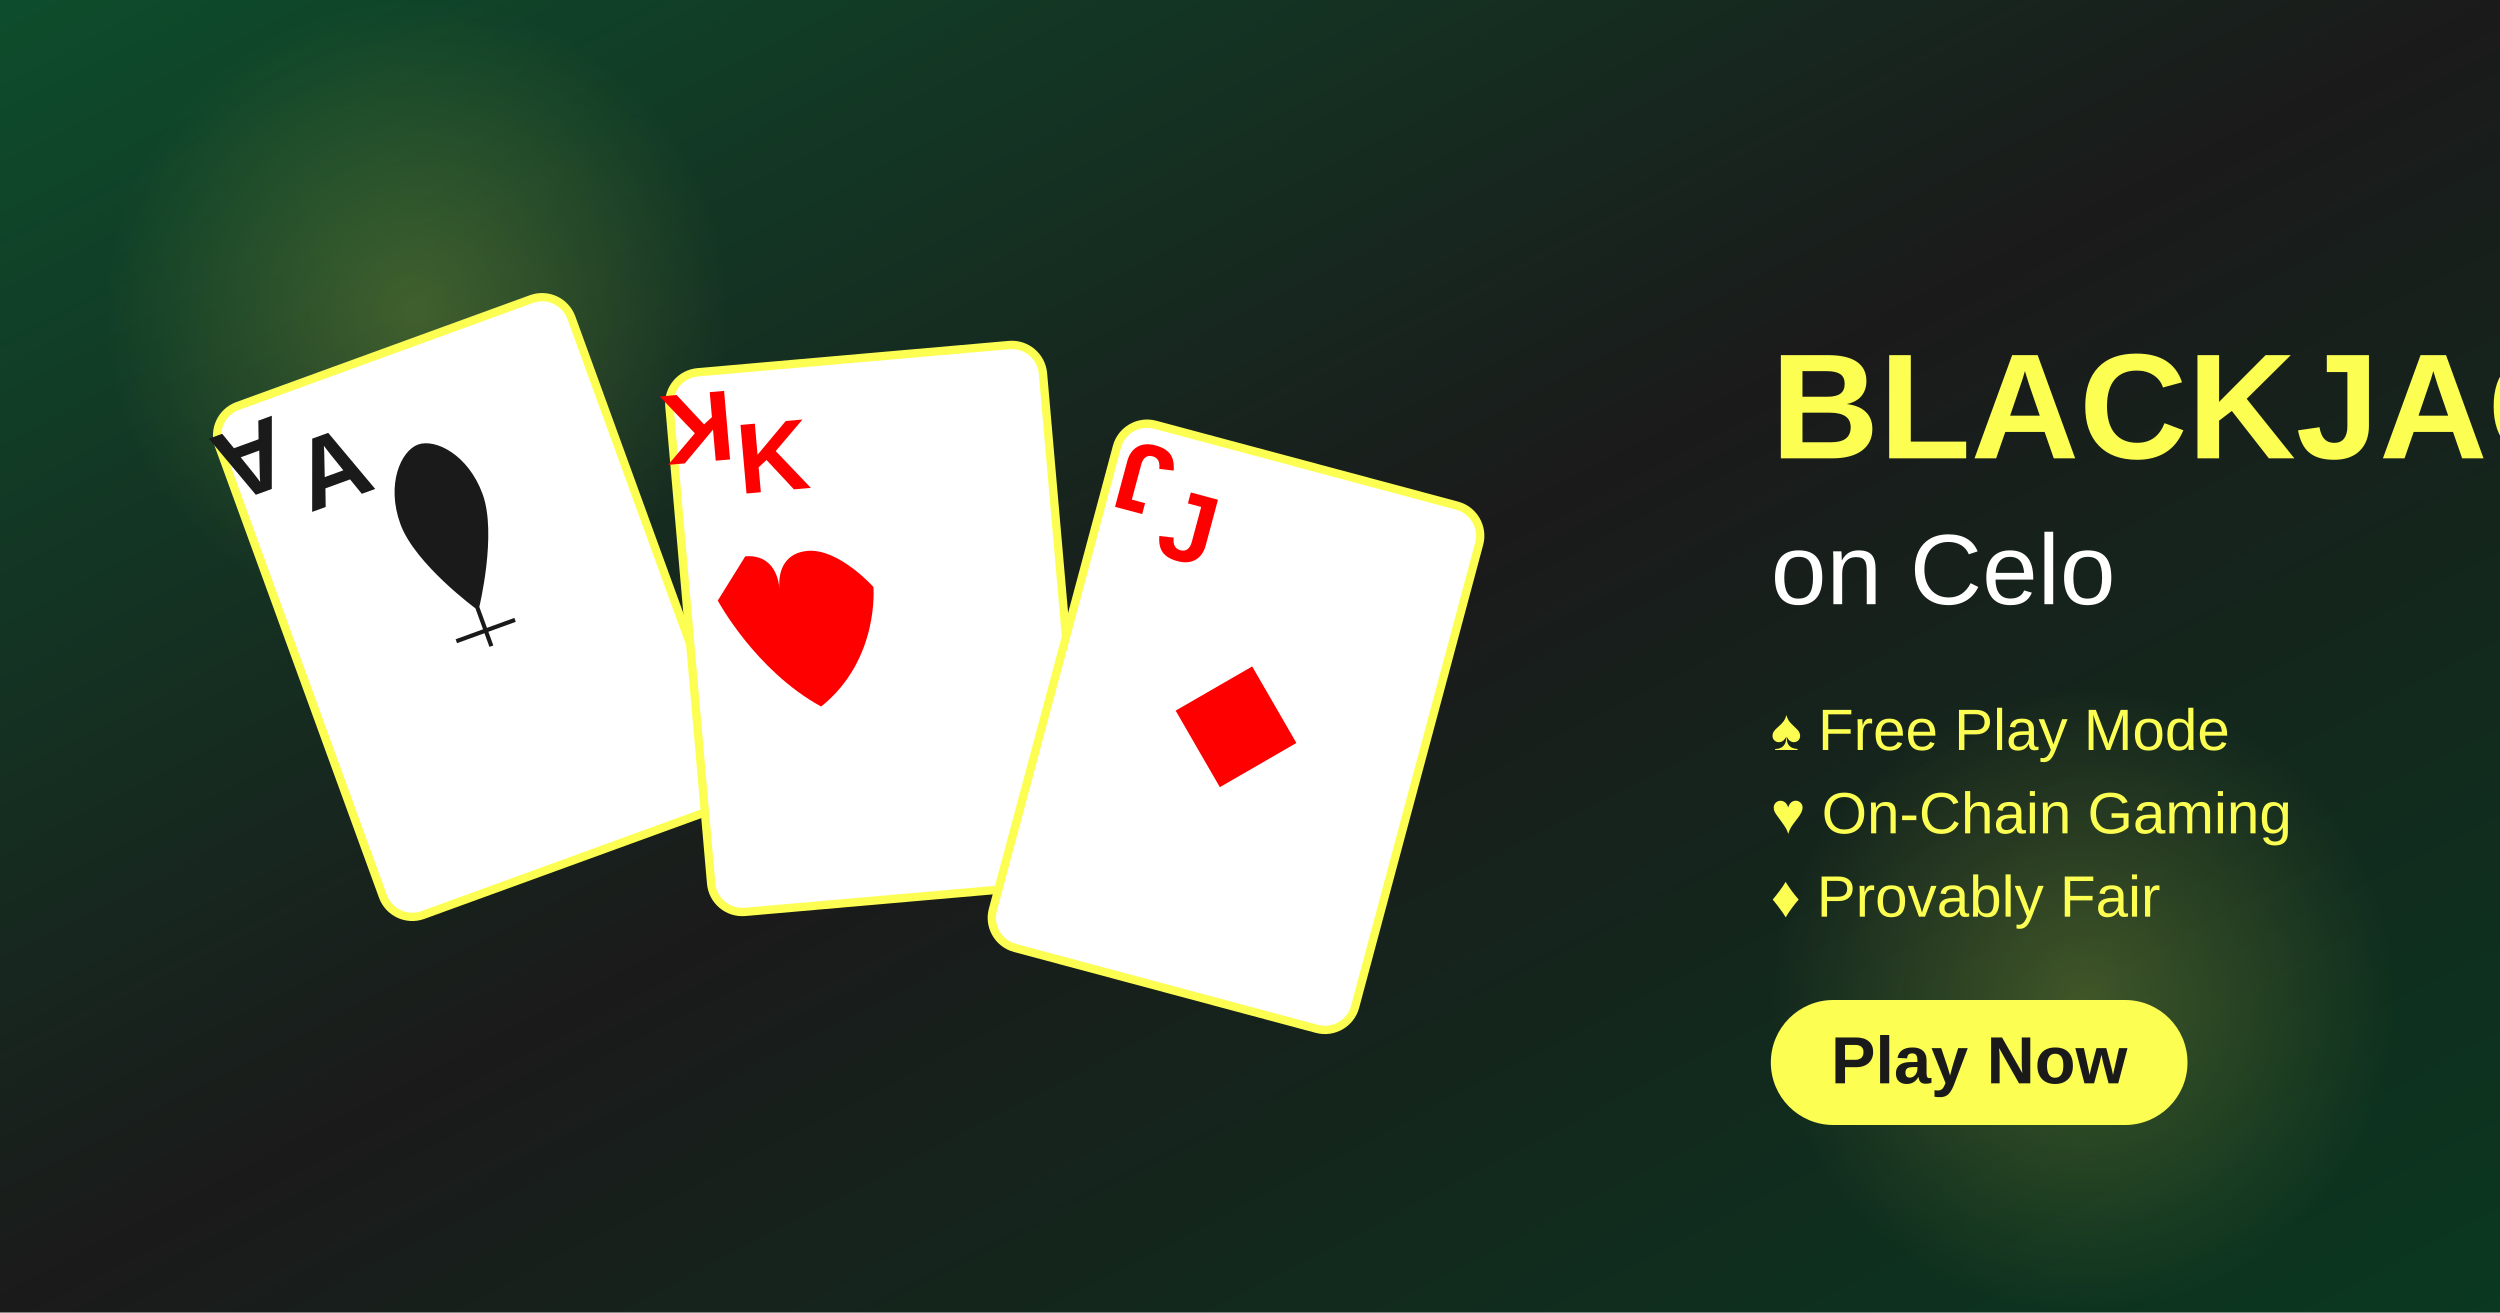
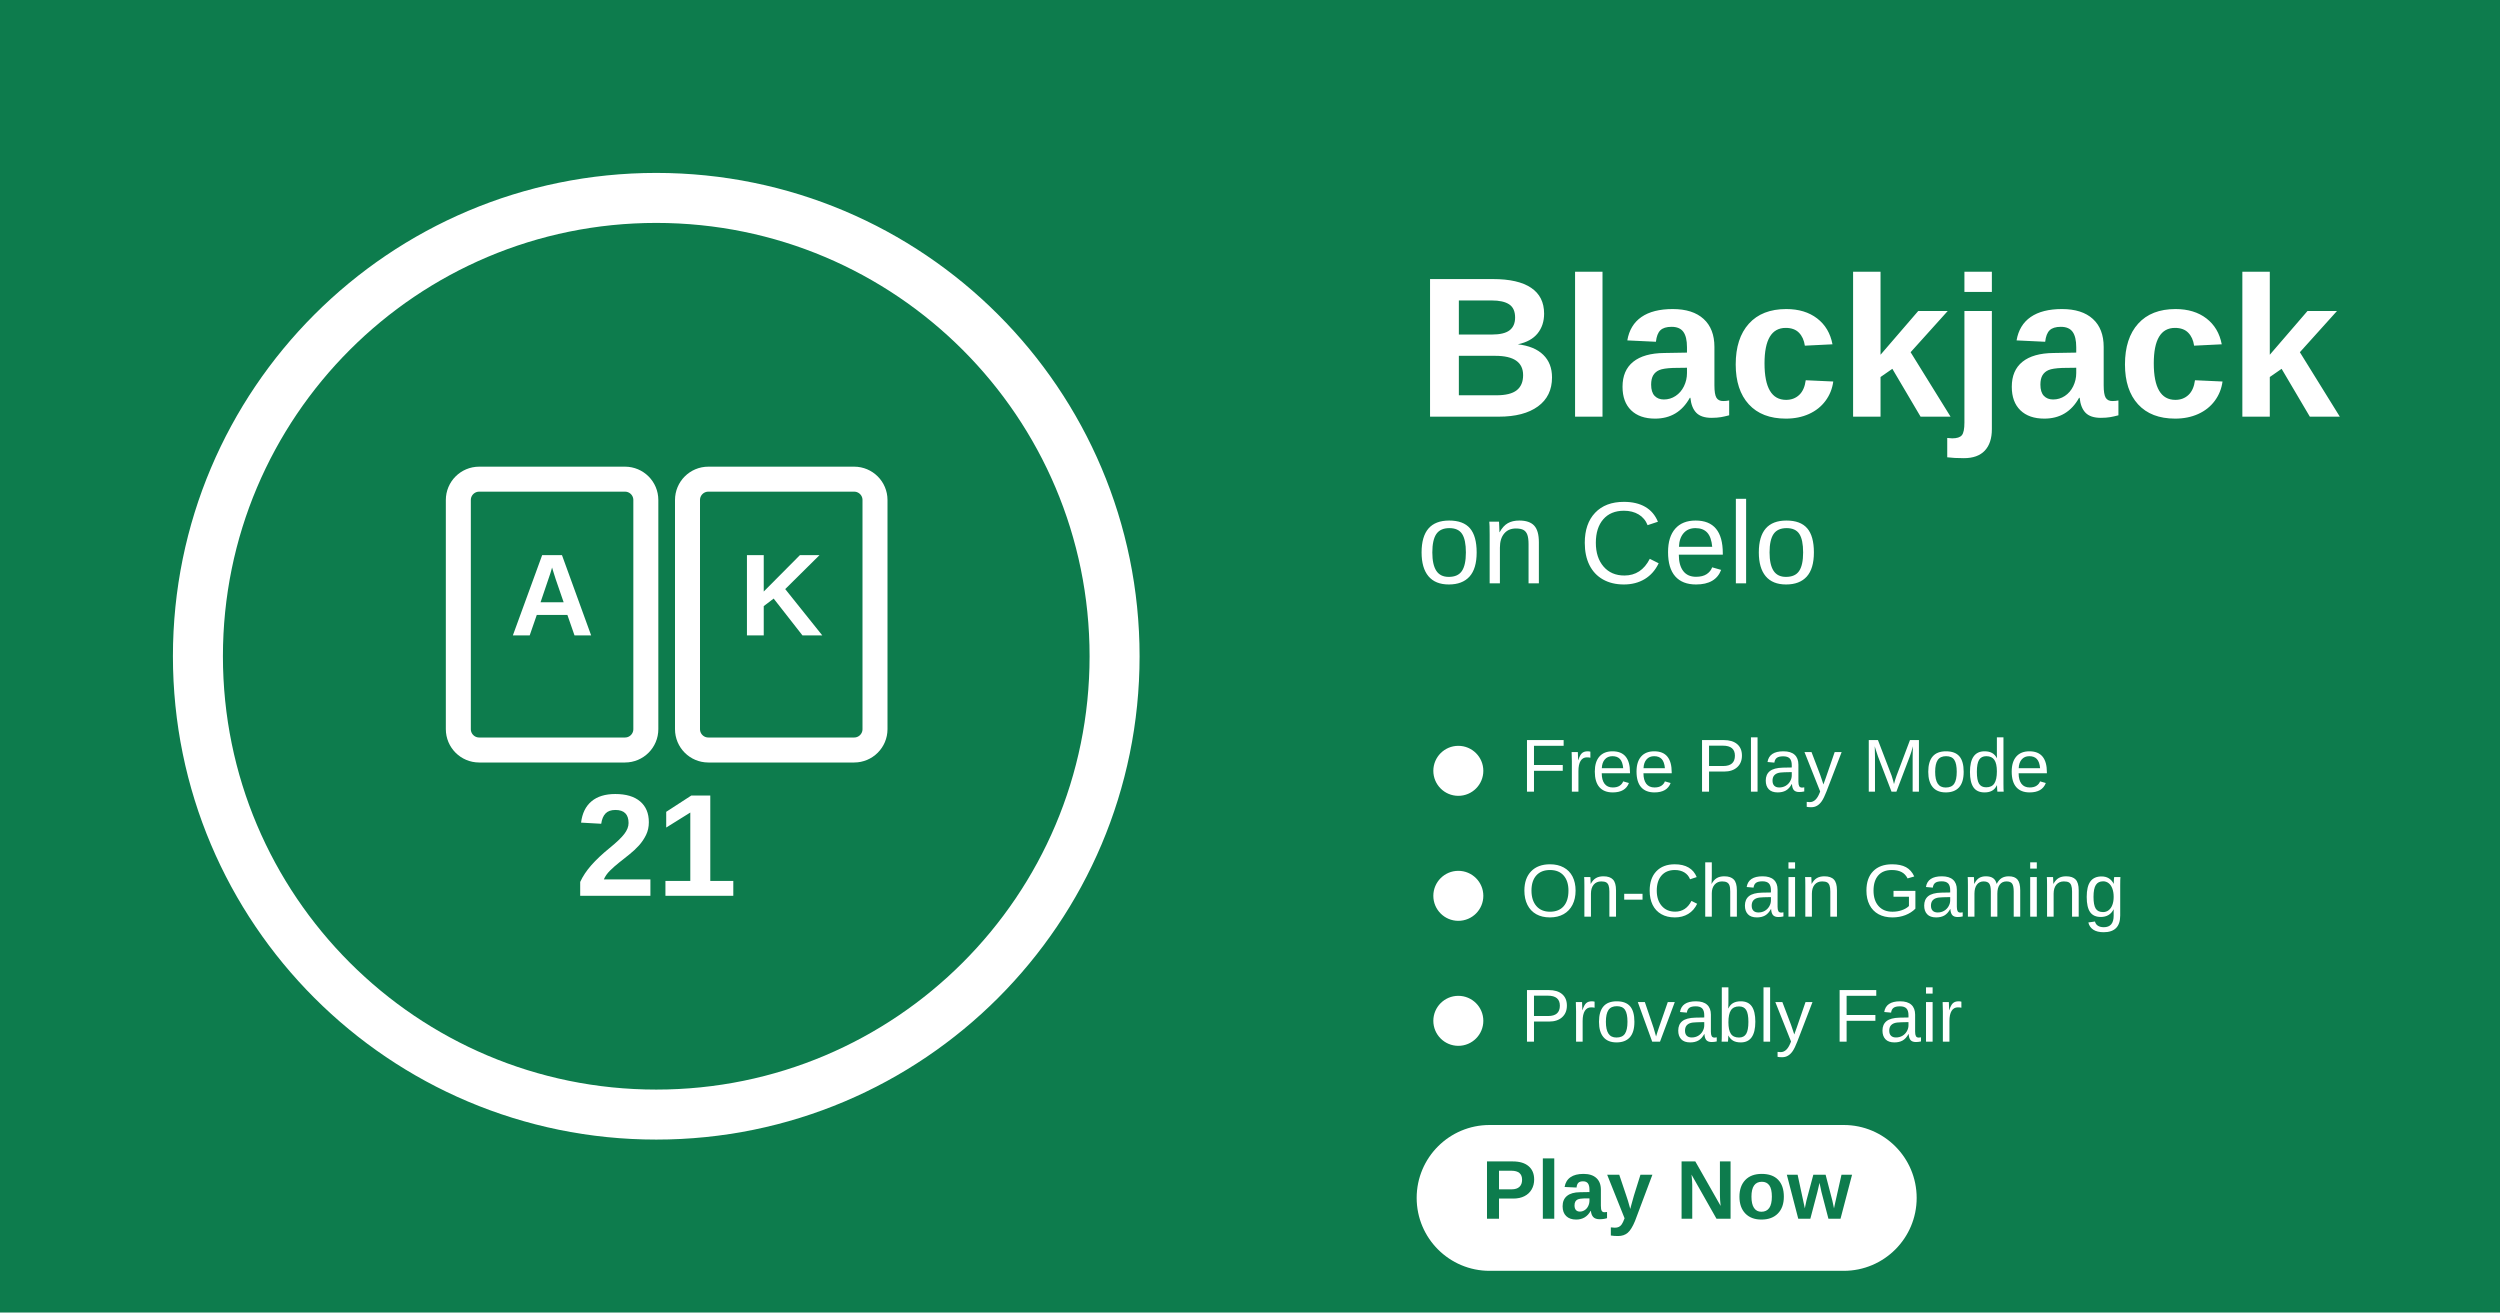
<svg xmlns="http://www.w3.org/2000/svg" width="1200" height="630" viewBox="0 0 1200 630" fill="none">
-   <rect width="1200" height="630" fill="url(#bgGradient)" />
-   <circle cx="200" cy="150" r="150" fill="url(#glow1)" opacity="0.2" />
-   <circle cx="1000" cy="480" r="150" fill="url(#glow2)" opacity="0.2" />
-   <g transform="translate(100, 200) rotate(-20)">
-     <rect width="180" height="260" rx="15" fill="white" stroke="#FCFF52" stroke-width="4" />
-     <text x="30" y="60" font-family="Arial, sans-serif" font-size="48" font-weight="bold" fill="#1A1A1A">A</text>
-     <path d="M90 130 C90 130, 70 100, 70 80 C70 60, 82 48, 90 48 C98 48, 110 60, 110 80 C110 100, 90 130, 90 130 Z M90 130 L90 150 M75 142 L105 142" fill="#1A1A1A" stroke="#1A1A1A" stroke-width="2" />
-     <text x="150" y="250" font-family="Arial, sans-serif" font-size="48" font-weight="bold" fill="#1A1A1A" transform="rotate(180 90 130)">A</text>
-   </g>
-   <g transform="translate(320, 180) rotate(-5)">
-     <rect width="180" height="260" rx="15" fill="white" stroke="#FCFF52" stroke-width="4" />
-     <text x="30" y="60" font-family="Arial, sans-serif" font-size="48" font-weight="bold" fill="#FF0000">K</text>
-     <path d="M90 110 C90 110, 75 90, 60 90 C50 90, 45 97, 45 107 C45 97, 40 90, 30 90 C15 110, 15 110, 15 110 C15 110, 30 145, 60 165 C90 145, 90 110, 90 110 Z" fill="#FF0000" />
-     <text x="150" y="250" font-family="Arial, sans-serif" font-size="48" font-weight="bold" fill="#FF0000" transform="rotate(180 90 130)">K</text>
-   </g>
-   <g transform="translate(540, 200) rotate(15)">
-     <rect width="180" height="260" rx="15" fill="white" stroke="#FCFF52" stroke-width="4" />
-     <text x="30" y="60" font-family="Arial, sans-serif" font-size="48" font-weight="bold" fill="#FF0000">J</text>
-     <path d="M90 100 L60 130 L90 160 L120 130 Z" fill="#FF0000" />
-     <text x="150" y="250" font-family="Arial, sans-serif" font-size="48" font-weight="bold" fill="#FF0000" transform="rotate(180 90 130)">J</text>
-   </g>
-   <text x="850" y="220" font-family="Arial, sans-serif" font-size="72" font-weight="bold" fill="#FCFF52">
-     BLACKJACK
-   </text>
-   <text x="850" y="290" font-family="Arial, sans-serif" font-size="48" font-weight="normal" fill="white">
-     on Celo
-   </text>
-   <text x="850" y="360" font-family="Arial, sans-serif" font-size="28" fill="#FCFF52">
-     ♠ Free Play Mode
-   </text>
-   <text x="850" y="400" font-family="Arial, sans-serif" font-size="28" fill="#FCFF52">
-     ♥ On-Chain Gaming
-   </text>
-   <text x="850" y="440" font-family="Arial, sans-serif" font-size="28" fill="#FCFF52">
-     ♦ Provably Fair
-   </text>
-   <rect x="850" y="480" width="200" height="60" rx="30" fill="#FCFF52" />
-   <text x="950" y="520" font-family="Arial, sans-serif" font-size="32" font-weight="bold" fill="#1A1A1A" text-anchor="middle">
-     Play Now
-   </text>
-   <defs>
-     <linearGradient id="bgGradient" x1="0%" y1="0%" x2="100%" y2="100%">
-       <stop offset="0%" style="stop-color:#0D4D2C;stop-opacity:1" />
-       <stop offset="50%" style="stop-color:#1A1A1A;stop-opacity:1" />
-       <stop offset="100%" style="stop-color:#0A3820;stop-opacity:1" />
-     </linearGradient>
-     <radialGradient id="glow1">
-       <stop offset="0%" style="stop-color:#FCFF52;stop-opacity:1" />
-       <stop offset="100%" style="stop-color:#FCFF52;stop-opacity:0" />
-     </radialGradient>
-     <radialGradient id="glow2">
-       <stop offset="0%" style="stop-color:#FCFF52;stop-opacity:1" />
-       <stop offset="100%" style="stop-color:#FCFF52;stop-opacity:0" />
-     </radialGradient>
-   </defs>
+   <rect width="1200" height="630" fill="#0D7C4D" />
+   <circle cx="315" cy="315" r="220" stroke="white" stroke-width="24" fill="none" />
+   <rect x="220" y="230" width="90" height="130" rx="10" stroke="white" stroke-width="12" fill="none" />
+   <text x="265" y="305" font-family="Arial, sans-serif" font-size="56" font-weight="bold" fill="white" text-anchor="middle">A</text>
+   <rect x="330" y="230" width="90" height="130" rx="10" stroke="white" stroke-width="12" fill="none" />
+   <text x="375" y="305" font-family="Arial, sans-serif" font-size="56" font-weight="bold" fill="white" text-anchor="middle">K</text>
+   <text x="315" y="430" font-family="Arial, sans-serif" font-size="70" font-weight="bold" fill="white" text-anchor="middle">21</text>
+   <text x="680" y="200" font-family="Arial, sans-serif" font-size="96" font-weight="bold" fill="white">Blackjack</text>
+   <text x="680" y="280" font-family="Arial, sans-serif" font-size="56" font-weight="normal" fill="white">on Celo</text>
+   <circle cx="700" cy="370" r="12" fill="white" />
+   <text x="730" y="380" font-family="Arial, sans-serif" font-size="36" fill="white">Free Play Mode</text>
+   <circle cx="700" cy="430" r="12" fill="white" />
+   <text x="730" y="440" font-family="Arial, sans-serif" font-size="36" fill="white">On-Chain Gaming</text>
+   <circle cx="700" cy="490" r="12" fill="white" />
+   <text x="730" y="500" font-family="Arial, sans-serif" font-size="36" fill="white">Provably Fair</text>
+   <rect x="680" y="540" width="240" height="70" rx="35" fill="white" />
+   <text x="800" y="585" font-family="Arial, sans-serif" font-size="40" font-weight="bold" fill="#0D7C4D" text-anchor="middle">Play Now</text>
</svg>
